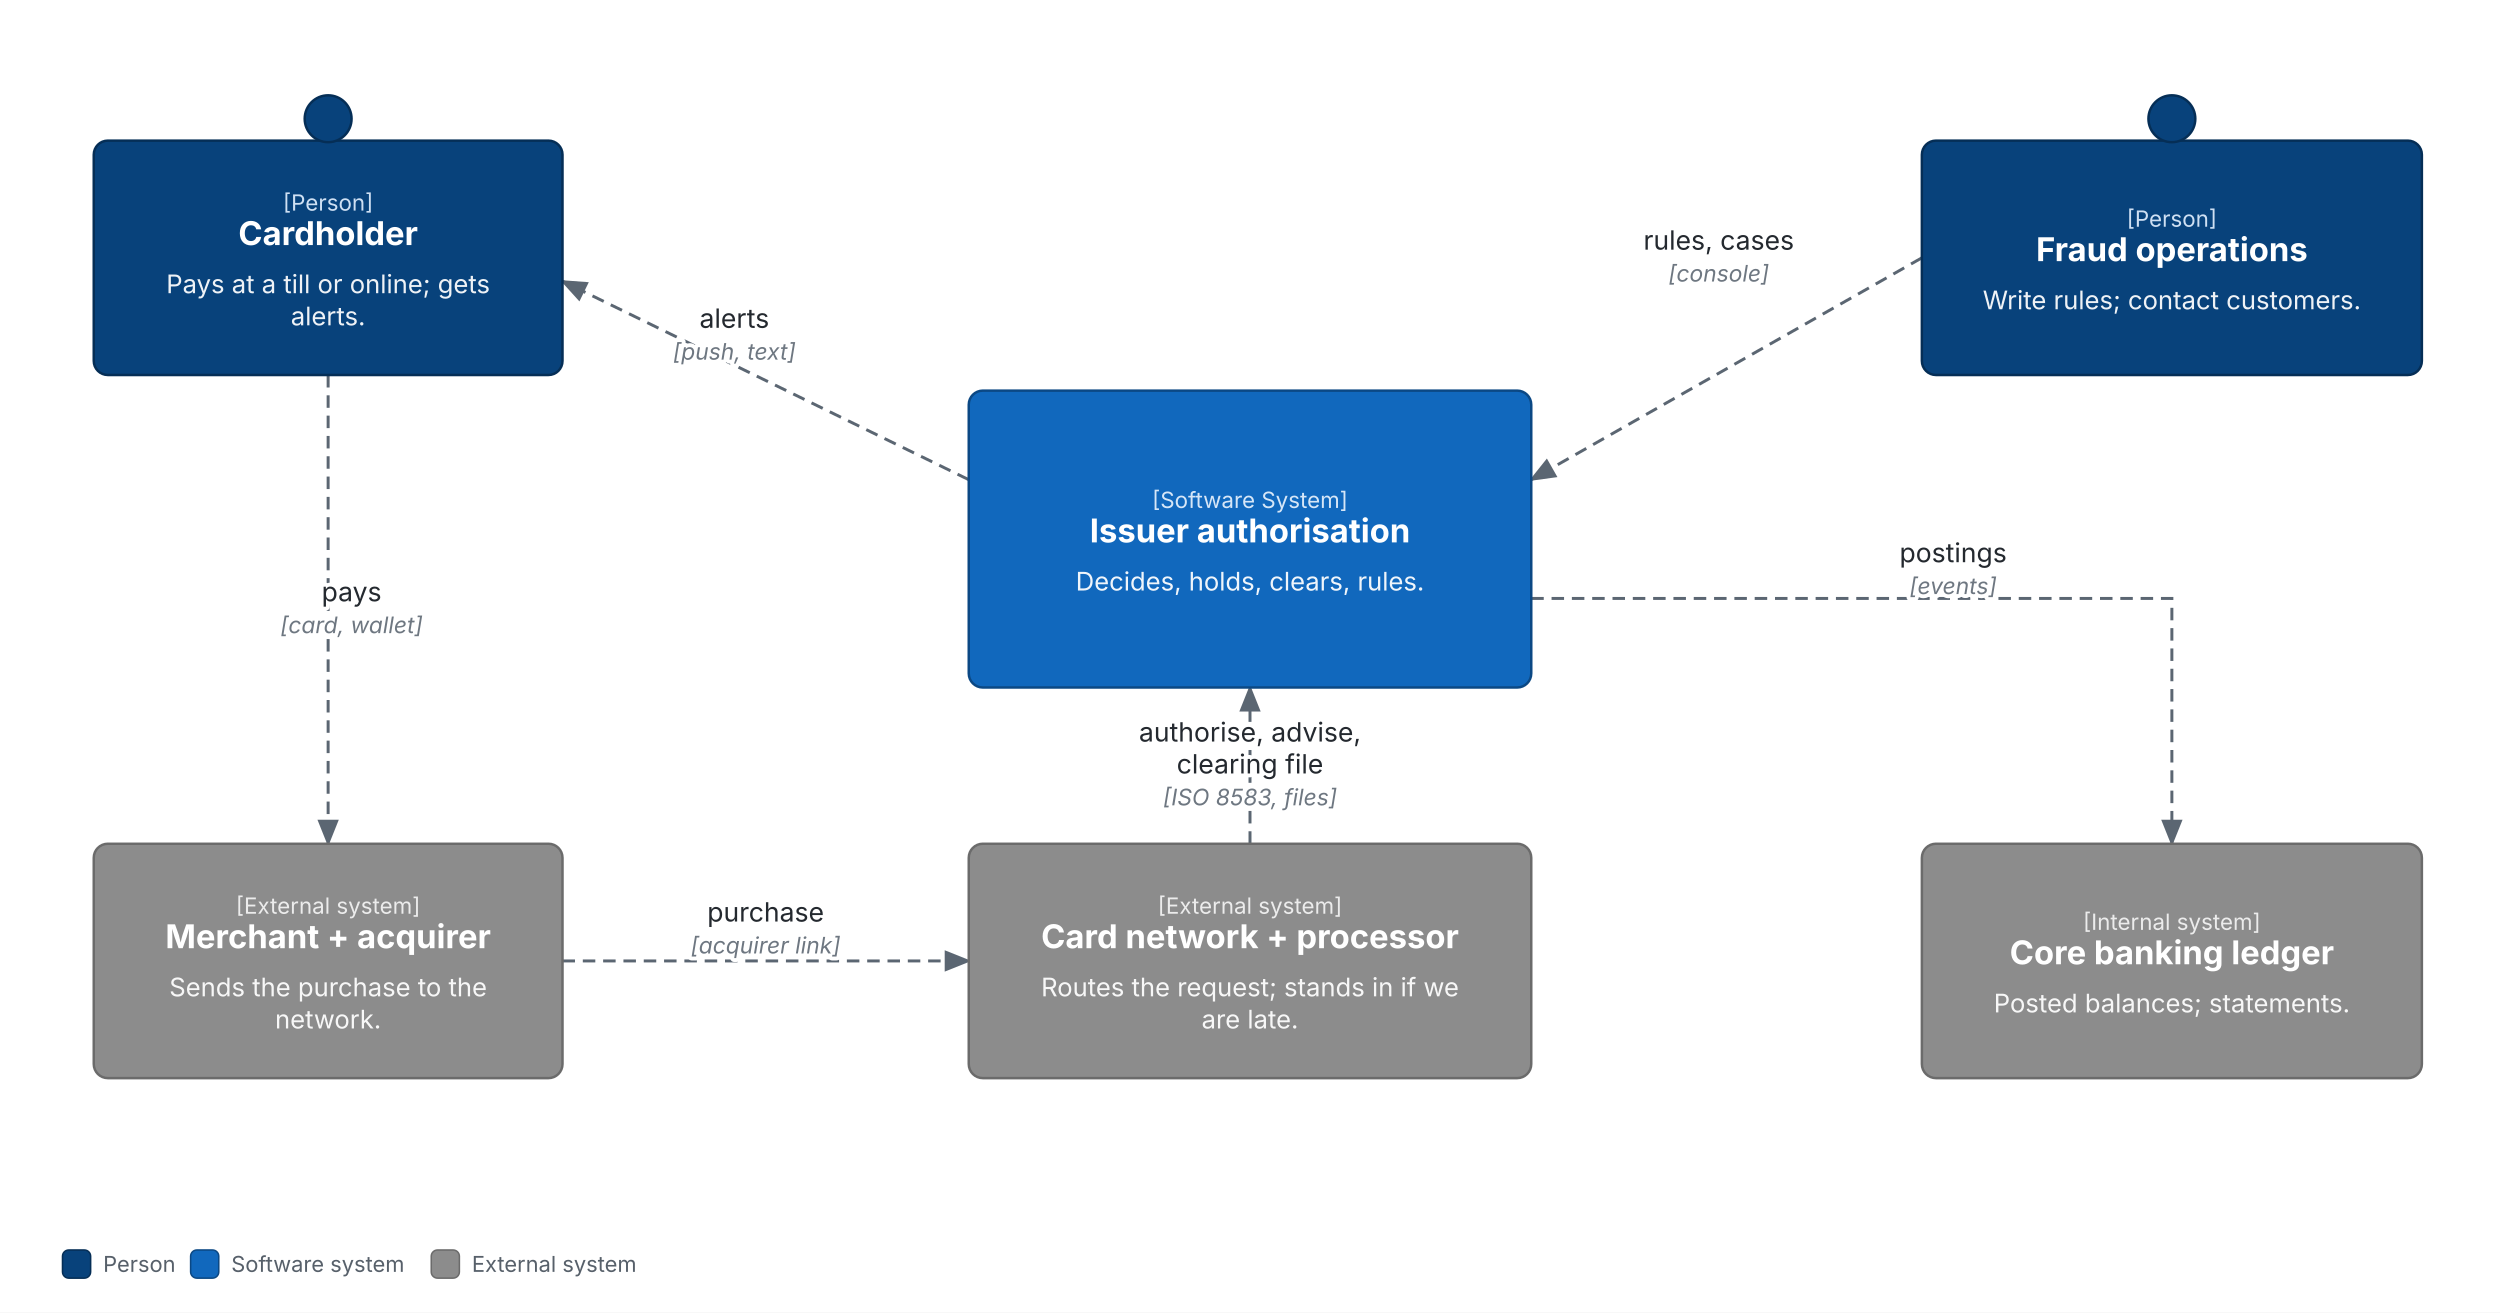
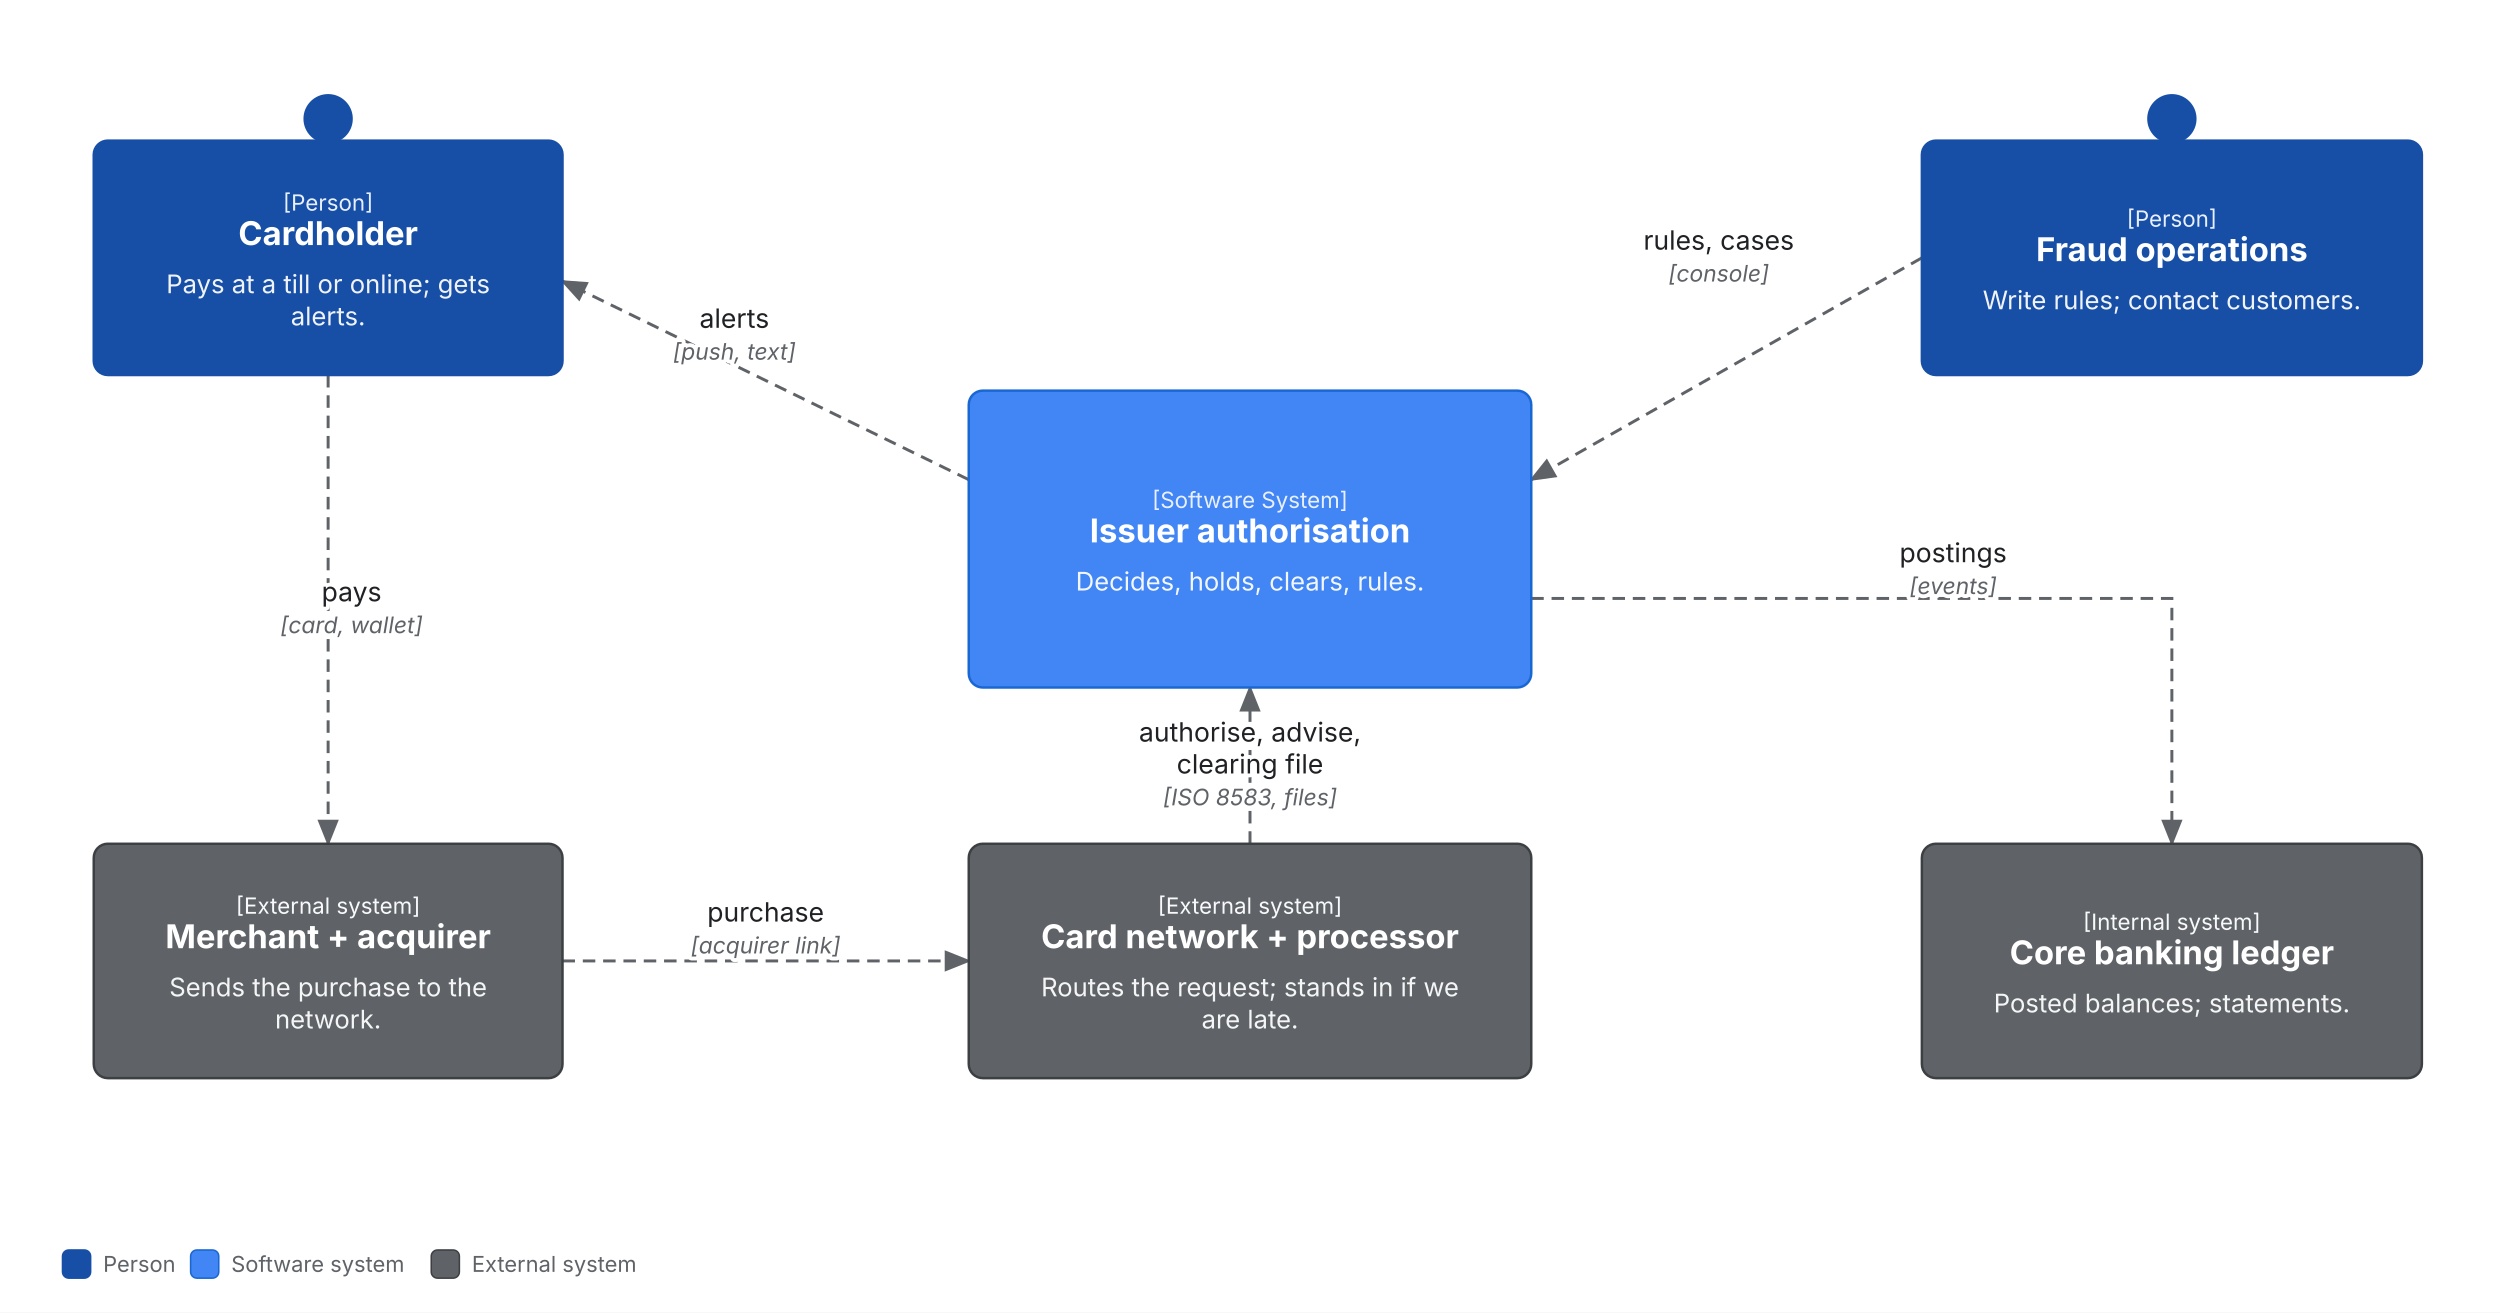
<svg xmlns="http://www.w3.org/2000/svg" class="c4" viewBox="0 0 1600 840" width="1600" height="840">
  <defs>
    <marker id="c4a" viewBox="0 0 10 10" refX="9" refY="5" markerWidth="9" markerHeight="9" orient="auto">
-       <path d="M0,1 L10,5 L0,9 z" fill="#5b6672" />
+       <path d="M0,1 L10,5 L0,9 z" fill="#5f6368" />
    </marker>
    <marker id="c4a-s" viewBox="0 0 10 10" refX="1" refY="5" markerWidth="9" markerHeight="9" orient="auto">
-       <path d="M10,1 L0,5 L10,9 z" fill="#5b6672" />
+       <path d="M10,1 L0,5 L10,9 z" fill="#5f6368" />
    </marker>
  </defs>
  <rect width="1600" height="840" fill="#ffffff" />
-   <path d="M210.0,240.0 L210.0,540.0" fill="none" stroke="#5b6672" stroke-width="1.9" stroke-dasharray="8 5" marker-end="url(#c4a)" />
-   <text x="225.0" y="384.8" text-anchor="middle" font-family="Inter, Helvetica, Arial, sans-serif" font-size="17.0" fill="#24292f" font-style="normal" paint-order="stroke" stroke="#ffffff" stroke-width="5" stroke-linejoin="round">pays</text>
-   <text x="225.0" y="405.2" text-anchor="middle" font-family="Inter, Helvetica, Arial, sans-serif" font-size="14.6" fill="#6e7781" font-style="italic" paint-order="stroke" stroke="#ffffff" stroke-width="5" stroke-linejoin="round">[card, wallet]</text>
-   <path d="M360.0,615.0 L620.0,615.0" fill="none" stroke="#5b6672" stroke-width="1.9" stroke-dasharray="8 5" marker-end="url(#c4a)" />
-   <text x="490.0" y="589.8" text-anchor="middle" font-family="Inter, Helvetica, Arial, sans-serif" font-size="17.0" fill="#24292f" font-style="normal" paint-order="stroke" stroke="#ffffff" stroke-width="5" stroke-linejoin="round">purchase</text>
-   <text x="490.0" y="610.2" text-anchor="middle" font-family="Inter, Helvetica, Arial, sans-serif" font-size="14.6" fill="#6e7781" font-style="italic" paint-order="stroke" stroke="#ffffff" stroke-width="5" stroke-linejoin="round">[acquirer link]</text>
-   <path d="M800.0,540.0 L800.0,440.0" fill="none" stroke="#5b6672" stroke-width="1.9" stroke-dasharray="8 5" marker-end="url(#c4a)" />
-   <text x="800.0" y="474.6" text-anchor="middle" font-family="Inter, Helvetica, Arial, sans-serif" font-size="17.0" fill="#24292f" font-style="normal" paint-order="stroke" stroke="#ffffff" stroke-width="5" stroke-linejoin="round">authorise, advise,</text>
-   <text x="800.0" y="495.0" text-anchor="middle" font-family="Inter, Helvetica, Arial, sans-serif" font-size="17.0" fill="#24292f" font-style="normal" paint-order="stroke" stroke="#ffffff" stroke-width="5" stroke-linejoin="round">clearing file</text>
-   <text x="800.0" y="515.4" text-anchor="middle" font-family="Inter, Helvetica, Arial, sans-serif" font-size="14.6" fill="#6e7781" font-style="italic" paint-order="stroke" stroke="#ffffff" stroke-width="5" stroke-linejoin="round">[ISO 8583, files]</text>
-   <path d="M620.0,307.0 L360.0,180.0" fill="none" stroke="#5b6672" stroke-width="1.9" stroke-dasharray="8 5" marker-end="url(#c4a)" />
-   <text x="470.0" y="209.8" text-anchor="middle" font-family="Inter, Helvetica, Arial, sans-serif" font-size="17.0" fill="#24292f" font-style="normal" paint-order="stroke" stroke="#ffffff" stroke-width="5" stroke-linejoin="round">alerts</text>
-   <text x="470.0" y="230.2" text-anchor="middle" font-family="Inter, Helvetica, Arial, sans-serif" font-size="14.6" fill="#6e7781" font-style="italic" paint-order="stroke" stroke="#ffffff" stroke-width="5" stroke-linejoin="round">[push, text]</text>
-   <path d="M1230.0,165.0 L980.0,307.0" fill="none" stroke="#5b6672" stroke-width="1.9" stroke-dasharray="8 5" marker-end="url(#c4a)" />
-   <text x="1100.0" y="159.8" text-anchor="middle" font-family="Inter, Helvetica, Arial, sans-serif" font-size="17.0" fill="#24292f" font-style="normal" paint-order="stroke" stroke="#ffffff" stroke-width="5" stroke-linejoin="round">rules, cases</text>
-   <text x="1100.0" y="180.2" text-anchor="middle" font-family="Inter, Helvetica, Arial, sans-serif" font-size="14.6" fill="#6e7781" font-style="italic" paint-order="stroke" stroke="#ffffff" stroke-width="5" stroke-linejoin="round">[console]</text>
-   <path d="M980.0,383.0 L1390.0,383.0 L1390.0,540.0" fill="none" stroke="#5b6672" stroke-width="1.9" stroke-dasharray="8 5" marker-end="url(#c4a)" />
-   <text x="1250.0" y="359.8" text-anchor="middle" font-family="Inter, Helvetica, Arial, sans-serif" font-size="17.0" fill="#24292f" font-style="normal" paint-order="stroke" stroke="#ffffff" stroke-width="5" stroke-linejoin="round">postings</text>
-   <text x="1250.0" y="380.2" text-anchor="middle" font-family="Inter, Helvetica, Arial, sans-serif" font-size="14.6" fill="#6e7781" font-style="italic" paint-order="stroke" stroke="#ffffff" stroke-width="5" stroke-linejoin="round">[events]</text>
-   <rect x="60" y="90" width="300" height="150" rx="9" fill="#08427b" stroke="#052e56" stroke-width="1.6" />
-   <circle cx="210.0" cy="76" r="15" fill="#08427b" stroke="#052e56" stroke-width="1.6" />
-   <text x="210.0" y="134.805" text-anchor="middle" font-family="Inter, Helvetica, Arial, sans-serif" font-size="14.3" fill="#cfe0f3">[Person]</text>
-   <text x="210.0" y="156.855" text-anchor="middle" font-family="Inter, Helvetica, Arial, sans-serif" font-size="21" font-weight="700" fill="#ffffff">Cardholder</text>
-   <text x="210.0" y="187.635" text-anchor="middle" font-family="Inter, Helvetica, Arial, sans-serif" font-size="16.4" fill="#ffffff" fill-opacity="0.93">Pays at a till or online; gets</text>
-   <text x="210.0" y="208.215" text-anchor="middle" font-family="Inter, Helvetica, Arial, sans-serif" font-size="16.4" fill="#ffffff" fill-opacity="0.93">alerts.</text>
-   <rect x="60" y="540" width="300" height="150" rx="9" fill="#8c8c8c" stroke="#6b6b6b" stroke-width="1.6" />
-   <text x="210.0" y="584.805" text-anchor="middle" font-family="Inter, Helvetica, Arial, sans-serif" font-size="14.3" fill="#ececec">[External system]</text>
-   <text x="210.0" y="606.855" text-anchor="middle" font-family="Inter, Helvetica, Arial, sans-serif" font-size="21" font-weight="700" fill="#ffffff">Merchant + acquirer</text>
-   <text x="210.0" y="637.635" text-anchor="middle" font-family="Inter, Helvetica, Arial, sans-serif" font-size="16.4" fill="#ffffff" fill-opacity="0.93">Sends the purchase to the</text>
-   <text x="210.0" y="658.215" text-anchor="middle" font-family="Inter, Helvetica, Arial, sans-serif" font-size="16.4" fill="#ffffff" fill-opacity="0.93">network.</text>
-   <rect x="620" y="540" width="360" height="150" rx="9" fill="#8c8c8c" stroke="#6b6b6b" stroke-width="1.6" />
-   <text x="800.0" y="584.805" text-anchor="middle" font-family="Inter, Helvetica, Arial, sans-serif" font-size="14.3" fill="#ececec">[External system]</text>
-   <text x="800.0" y="606.855" text-anchor="middle" font-family="Inter, Helvetica, Arial, sans-serif" font-size="21" font-weight="700" fill="#ffffff">Card network + processor</text>
-   <text x="800.0" y="637.635" text-anchor="middle" font-family="Inter, Helvetica, Arial, sans-serif" font-size="16.4" fill="#ffffff" fill-opacity="0.93">Routes the request; stands in if we</text>
-   <text x="800.0" y="658.215" text-anchor="middle" font-family="Inter, Helvetica, Arial, sans-serif" font-size="16.4" fill="#ffffff" fill-opacity="0.93">are late.</text>
-   <rect x="620" y="250" width="360" height="190" rx="9" fill="#1168bd" stroke="#0b4884" stroke-width="1.6" />
-   <text x="800.0" y="325.095" text-anchor="middle" font-family="Inter, Helvetica, Arial, sans-serif" font-size="14.3" fill="#d6e6f7">[Software System]</text>
-   <text x="800.0" y="347.145" text-anchor="middle" font-family="Inter, Helvetica, Arial, sans-serif" font-size="21" font-weight="700" fill="#ffffff">Issuer authorisation</text>
-   <text x="800.0" y="377.925" text-anchor="middle" font-family="Inter, Helvetica, Arial, sans-serif" font-size="16.4" fill="#ffffff" fill-opacity="0.93">Decides, holds, clears, rules.</text>
-   <rect x="1230" y="90" width="320" height="150" rx="9" fill="#08427b" stroke="#052e56" stroke-width="1.6" />
-   <circle cx="1390.0" cy="76" r="15" fill="#08427b" stroke="#052e56" stroke-width="1.6" />
-   <text x="1390.0" y="145.095" text-anchor="middle" font-family="Inter, Helvetica, Arial, sans-serif" font-size="14.3" fill="#cfe0f3">[Person]</text>
-   <text x="1390.0" y="167.145" text-anchor="middle" font-family="Inter, Helvetica, Arial, sans-serif" font-size="21" font-weight="700" fill="#ffffff">Fraud operations</text>
-   <text x="1390.0" y="197.925" text-anchor="middle" font-family="Inter, Helvetica, Arial, sans-serif" font-size="16.4" fill="#ffffff" fill-opacity="0.93">Write rules; contact customers.</text>
-   <rect x="1230" y="540" width="320" height="150" rx="9" fill="#8c8c8c" stroke="#6b6b6b" stroke-width="1.6" />
-   <text x="1390.0" y="595.095" text-anchor="middle" font-family="Inter, Helvetica, Arial, sans-serif" font-size="14.3" fill="#ececec">[Internal system]</text>
-   <text x="1390.0" y="617.145" text-anchor="middle" font-family="Inter, Helvetica, Arial, sans-serif" font-size="21" font-weight="700" fill="#ffffff">Core banking ledger</text>
-   <text x="1390.0" y="647.925" text-anchor="middle" font-family="Inter, Helvetica, Arial, sans-serif" font-size="16.4" fill="#ffffff" fill-opacity="0.93">Posted balances; statements.</text>
-   <rect x="40" y="800" width="18" height="18" rx="4" fill="#08427b" stroke="#052e56" />
-   <text x="66" y="814" font-family="Inter, Helvetica, Arial, sans-serif" font-size="14" fill="#57606a">Person</text>
-   <rect x="122" y="800" width="18" height="18" rx="4" fill="#1168bd" stroke="#0b4884" />
-   <text x="148" y="814" font-family="Inter, Helvetica, Arial, sans-serif" font-size="14" fill="#57606a">Software system</text>
-   <rect x="276" y="800" width="18" height="18" rx="4" fill="#8c8c8c" stroke="#6b6b6b" />
-   <text x="302" y="814" font-family="Inter, Helvetica, Arial, sans-serif" font-size="14" fill="#57606a">External system</text>
+   <g data-k="e:0">
+     <path d="M210.0,240.0 L210.0,540.0" fill="none" stroke="#5f6368" stroke-width="1.9" stroke-dasharray="8 5" marker-end="url(#c4a)" />
+     <text x="225.0" y="384.8" text-anchor="middle" font-family="Inter, Roboto, sans-serif" font-size="17.0" fill="#202124" font-style="normal" paint-order="stroke" stroke="#ffffff" stroke-width="5" stroke-linejoin="round">pays</text>
+     <text x="225.0" y="405.2" text-anchor="middle" font-family="Inter, Roboto, sans-serif" font-size="14.6" fill="#5f6368" font-style="italic" paint-order="stroke" stroke="#ffffff" stroke-width="5" stroke-linejoin="round">[card, wallet]</text>
+   </g>
+   <g data-k="e:1">
+     <path d="M360.0,615.0 L620.0,615.0" fill="none" stroke="#5f6368" stroke-width="1.9" stroke-dasharray="8 5" marker-end="url(#c4a)" />
+     <text x="490.0" y="589.8" text-anchor="middle" font-family="Inter, Roboto, sans-serif" font-size="17.0" fill="#202124" font-style="normal" paint-order="stroke" stroke="#ffffff" stroke-width="5" stroke-linejoin="round">purchase</text>
+     <text x="490.0" y="610.2" text-anchor="middle" font-family="Inter, Roboto, sans-serif" font-size="14.6" fill="#5f6368" font-style="italic" paint-order="stroke" stroke="#ffffff" stroke-width="5" stroke-linejoin="round">[acquirer link]</text>
+   </g>
+   <g data-k="e:2">
+     <path d="M800.0,540.0 L800.0,440.0" fill="none" stroke="#5f6368" stroke-width="1.9" stroke-dasharray="8 5" marker-end="url(#c4a)" />
+     <text x="800.0" y="474.6" text-anchor="middle" font-family="Inter, Roboto, sans-serif" font-size="17.0" fill="#202124" font-style="normal" paint-order="stroke" stroke="#ffffff" stroke-width="5" stroke-linejoin="round">authorise, advise,</text>
+     <text x="800.0" y="495.0" text-anchor="middle" font-family="Inter, Roboto, sans-serif" font-size="17.0" fill="#202124" font-style="normal" paint-order="stroke" stroke="#ffffff" stroke-width="5" stroke-linejoin="round">clearing file</text>
+     <text x="800.0" y="515.4" text-anchor="middle" font-family="Inter, Roboto, sans-serif" font-size="14.6" fill="#5f6368" font-style="italic" paint-order="stroke" stroke="#ffffff" stroke-width="5" stroke-linejoin="round">[ISO 8583, files]</text>
+   </g>
+   <g data-k="e:3">
+     <path d="M620.0,307.0 L360.0,180.0" fill="none" stroke="#5f6368" stroke-width="1.9" stroke-dasharray="8 5" marker-end="url(#c4a)" />
+     <text x="470.0" y="209.8" text-anchor="middle" font-family="Inter, Roboto, sans-serif" font-size="17.0" fill="#202124" font-style="normal" paint-order="stroke" stroke="#ffffff" stroke-width="5" stroke-linejoin="round">alerts</text>
+     <text x="470.0" y="230.2" text-anchor="middle" font-family="Inter, Roboto, sans-serif" font-size="14.6" fill="#5f6368" font-style="italic" paint-order="stroke" stroke="#ffffff" stroke-width="5" stroke-linejoin="round">[push, text]</text>
+   </g>
+   <g data-k="e:4">
+     <path d="M1230.0,165.0 L980.0,307.0" fill="none" stroke="#5f6368" stroke-width="1.9" stroke-dasharray="8 5" marker-end="url(#c4a)" />
+     <text x="1100.0" y="159.8" text-anchor="middle" font-family="Inter, Roboto, sans-serif" font-size="17.0" fill="#202124" font-style="normal" paint-order="stroke" stroke="#ffffff" stroke-width="5" stroke-linejoin="round">rules, cases</text>
+     <text x="1100.0" y="180.2" text-anchor="middle" font-family="Inter, Roboto, sans-serif" font-size="14.6" fill="#5f6368" font-style="italic" paint-order="stroke" stroke="#ffffff" stroke-width="5" stroke-linejoin="round">[console]</text>
+   </g>
+   <g data-k="e:5">
+     <path d="M980.0,383.0 L1390.0,383.0 L1390.0,540.0" fill="none" stroke="#5f6368" stroke-width="1.9" stroke-dasharray="8 5" marker-end="url(#c4a)" />
+     <text x="1250.0" y="359.8" text-anchor="middle" font-family="Inter, Roboto, sans-serif" font-size="17.0" fill="#202124" font-style="normal" paint-order="stroke" stroke="#ffffff" stroke-width="5" stroke-linejoin="round">postings</text>
+     <text x="1250.0" y="380.2" text-anchor="middle" font-family="Inter, Roboto, sans-serif" font-size="14.6" fill="#5f6368" font-style="italic" paint-order="stroke" stroke="#ffffff" stroke-width="5" stroke-linejoin="round">[events]</text>
+   </g>
+   <g data-k="n:ch">
+     <rect x="60" y="90" width="300" height="150" rx="9" fill="#174ea6" stroke="#174ea6" stroke-width="1.6" />
+     <circle cx="210.0" cy="76" r="15" fill="#174ea6" stroke="#174ea6" stroke-width="1.6" />
+     <text x="210.0" y="134.805" text-anchor="middle" font-family="Inter, Roboto, sans-serif" font-size="14.3" fill="#e8f0fe">[Person]</text>
+     <text x="210.0" y="156.855" text-anchor="middle" font-family="Inter, Roboto, sans-serif" font-size="21" font-weight="700" fill="#ffffff">Cardholder</text>
+     <text x="210.0" y="187.635" text-anchor="middle" font-family="Inter, Roboto, sans-serif" font-size="16.4" fill="#ffffff" fill-opacity="0.93">Pays at a till or online; gets</text>
+     <text x="210.0" y="208.215" text-anchor="middle" font-family="Inter, Roboto, sans-serif" font-size="16.4" fill="#ffffff" fill-opacity="0.93">alerts.</text>
+   </g>
+   <g data-k="n:mer">
+     <rect x="60" y="540" width="300" height="150" rx="9" fill="#5f6368" stroke="#3c4043" stroke-width="1.6" />
+     <text x="210.0" y="584.805" text-anchor="middle" font-family="Inter, Roboto, sans-serif" font-size="14.3" fill="#f8f9fa">[External system]</text>
+     <text x="210.0" y="606.855" text-anchor="middle" font-family="Inter, Roboto, sans-serif" font-size="21" font-weight="700" fill="#ffffff">Merchant + acquirer</text>
+     <text x="210.0" y="637.635" text-anchor="middle" font-family="Inter, Roboto, sans-serif" font-size="16.4" fill="#ffffff" fill-opacity="0.93">Sends the purchase to the</text>
+     <text x="210.0" y="658.215" text-anchor="middle" font-family="Inter, Roboto, sans-serif" font-size="16.4" fill="#ffffff" fill-opacity="0.93">network.</text>
+   </g>
+   <g data-k="n:netp">
+     <rect x="620" y="540" width="360" height="150" rx="9" fill="#5f6368" stroke="#3c4043" stroke-width="1.6" />
+     <text x="800.0" y="584.805" text-anchor="middle" font-family="Inter, Roboto, sans-serif" font-size="14.3" fill="#f8f9fa">[External system]</text>
+     <text x="800.0" y="606.855" text-anchor="middle" font-family="Inter, Roboto, sans-serif" font-size="21" font-weight="700" fill="#ffffff">Card network + processor</text>
+     <text x="800.0" y="637.635" text-anchor="middle" font-family="Inter, Roboto, sans-serif" font-size="16.4" fill="#ffffff" fill-opacity="0.93">Routes the request; stands in if we</text>
+     <text x="800.0" y="658.215" text-anchor="middle" font-family="Inter, Roboto, sans-serif" font-size="16.4" fill="#ffffff" fill-opacity="0.93">are late.</text>
+   </g>
+   <g data-k="n:sys">
+     <rect x="620" y="250" width="360" height="190" rx="9" fill="#4285f4" stroke="#1967d2" stroke-width="1.6" />
+     <text x="800.0" y="325.095" text-anchor="middle" font-family="Inter, Roboto, sans-serif" font-size="14.3" fill="#e8f0fe">[Software System]</text>
+     <text x="800.0" y="347.145" text-anchor="middle" font-family="Inter, Roboto, sans-serif" font-size="21" font-weight="700" fill="#ffffff">Issuer authorisation</text>
+     <text x="800.0" y="377.925" text-anchor="middle" font-family="Inter, Roboto, sans-serif" font-size="16.4" fill="#ffffff" fill-opacity="0.93">Decides, holds, clears, rules.</text>
+   </g>
+   <g data-k="n:fo">
+     <rect x="1230" y="90" width="320" height="150" rx="9" fill="#174ea6" stroke="#174ea6" stroke-width="1.6" />
+     <circle cx="1390.0" cy="76" r="15" fill="#174ea6" stroke="#174ea6" stroke-width="1.6" />
+     <text x="1390.0" y="145.095" text-anchor="middle" font-family="Inter, Roboto, sans-serif" font-size="14.3" fill="#e8f0fe">[Person]</text>
+     <text x="1390.0" y="167.145" text-anchor="middle" font-family="Inter, Roboto, sans-serif" font-size="21" font-weight="700" fill="#ffffff">Fraud operations</text>
+     <text x="1390.0" y="197.925" text-anchor="middle" font-family="Inter, Roboto, sans-serif" font-size="16.4" fill="#ffffff" fill-opacity="0.93">Write rules; contact customers.</text>
+   </g>
+   <g data-k="n:cb">
+     <rect x="1230" y="540" width="320" height="150" rx="9" fill="#5f6368" stroke="#3c4043" stroke-width="1.6" />
+     <text x="1390.0" y="595.095" text-anchor="middle" font-family="Inter, Roboto, sans-serif" font-size="14.3" fill="#f8f9fa">[Internal system]</text>
+     <text x="1390.0" y="617.145" text-anchor="middle" font-family="Inter, Roboto, sans-serif" font-size="21" font-weight="700" fill="#ffffff">Core banking ledger</text>
+     <text x="1390.0" y="647.925" text-anchor="middle" font-family="Inter, Roboto, sans-serif" font-size="16.4" fill="#ffffff" fill-opacity="0.93">Posted balances; statements.</text>
+   </g>
+   <rect x="40" y="800" width="18" height="18" rx="4" fill="#174ea6" stroke="#174ea6" />
+   <text x="66" y="814" font-family="Inter, Roboto, sans-serif" font-size="14" fill="#5f6368">Person</text>
+   <rect x="122" y="800" width="18" height="18" rx="4" fill="#4285f4" stroke="#1967d2" />
+   <text x="148" y="814" font-family="Inter, Roboto, sans-serif" font-size="14" fill="#5f6368">Software system</text>
+   <rect x="276" y="800" width="18" height="18" rx="4" fill="#5f6368" stroke="#3c4043" />
+   <text x="302" y="814" font-family="Inter, Roboto, sans-serif" font-size="14" fill="#5f6368">External system</text>
</svg>
